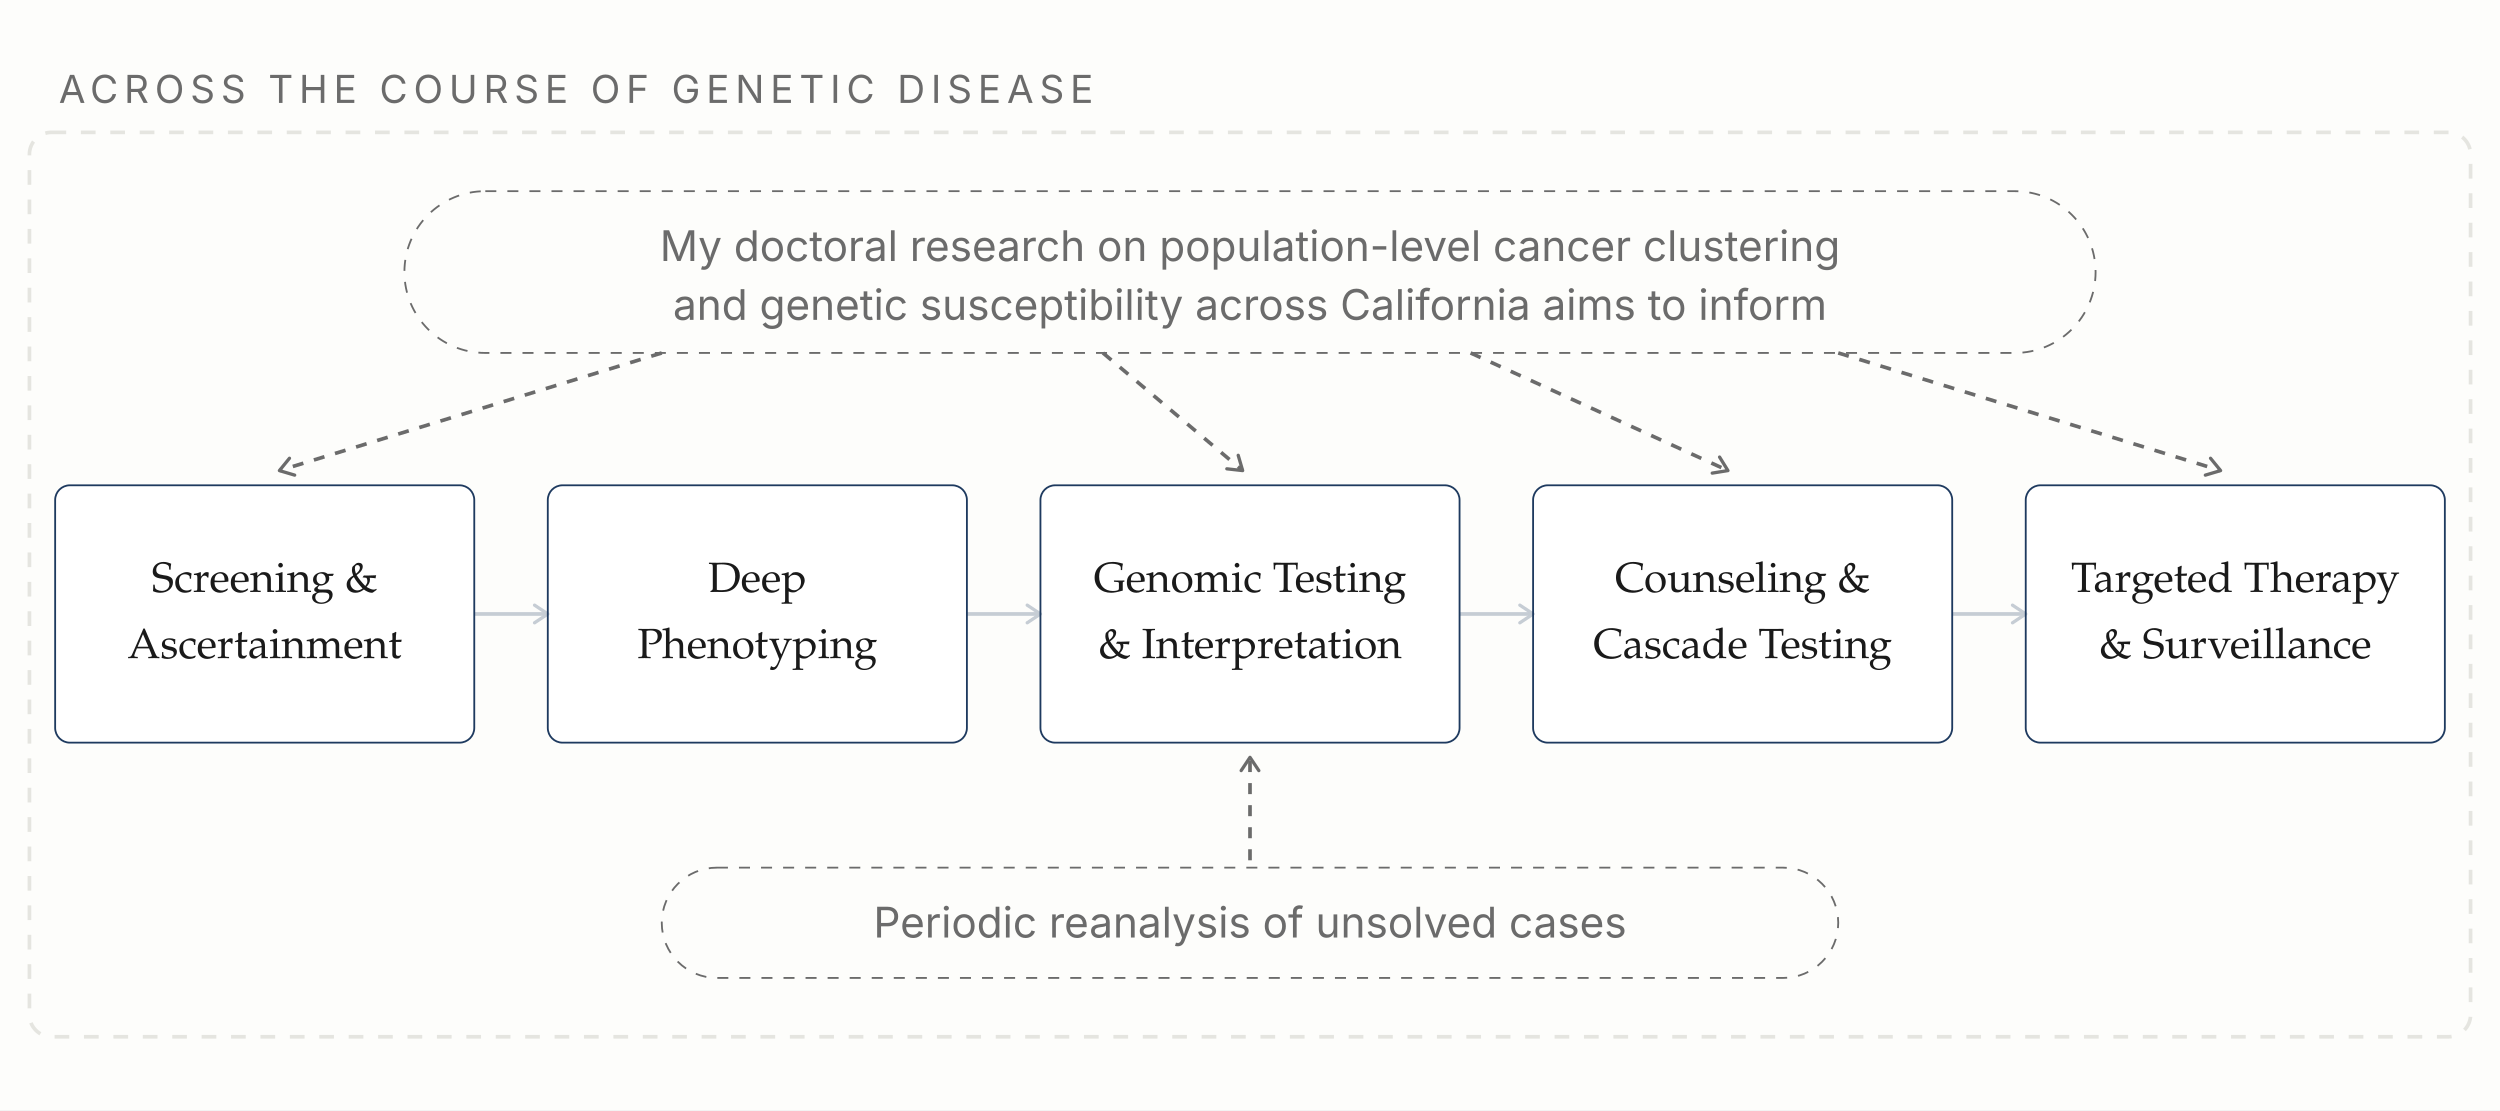
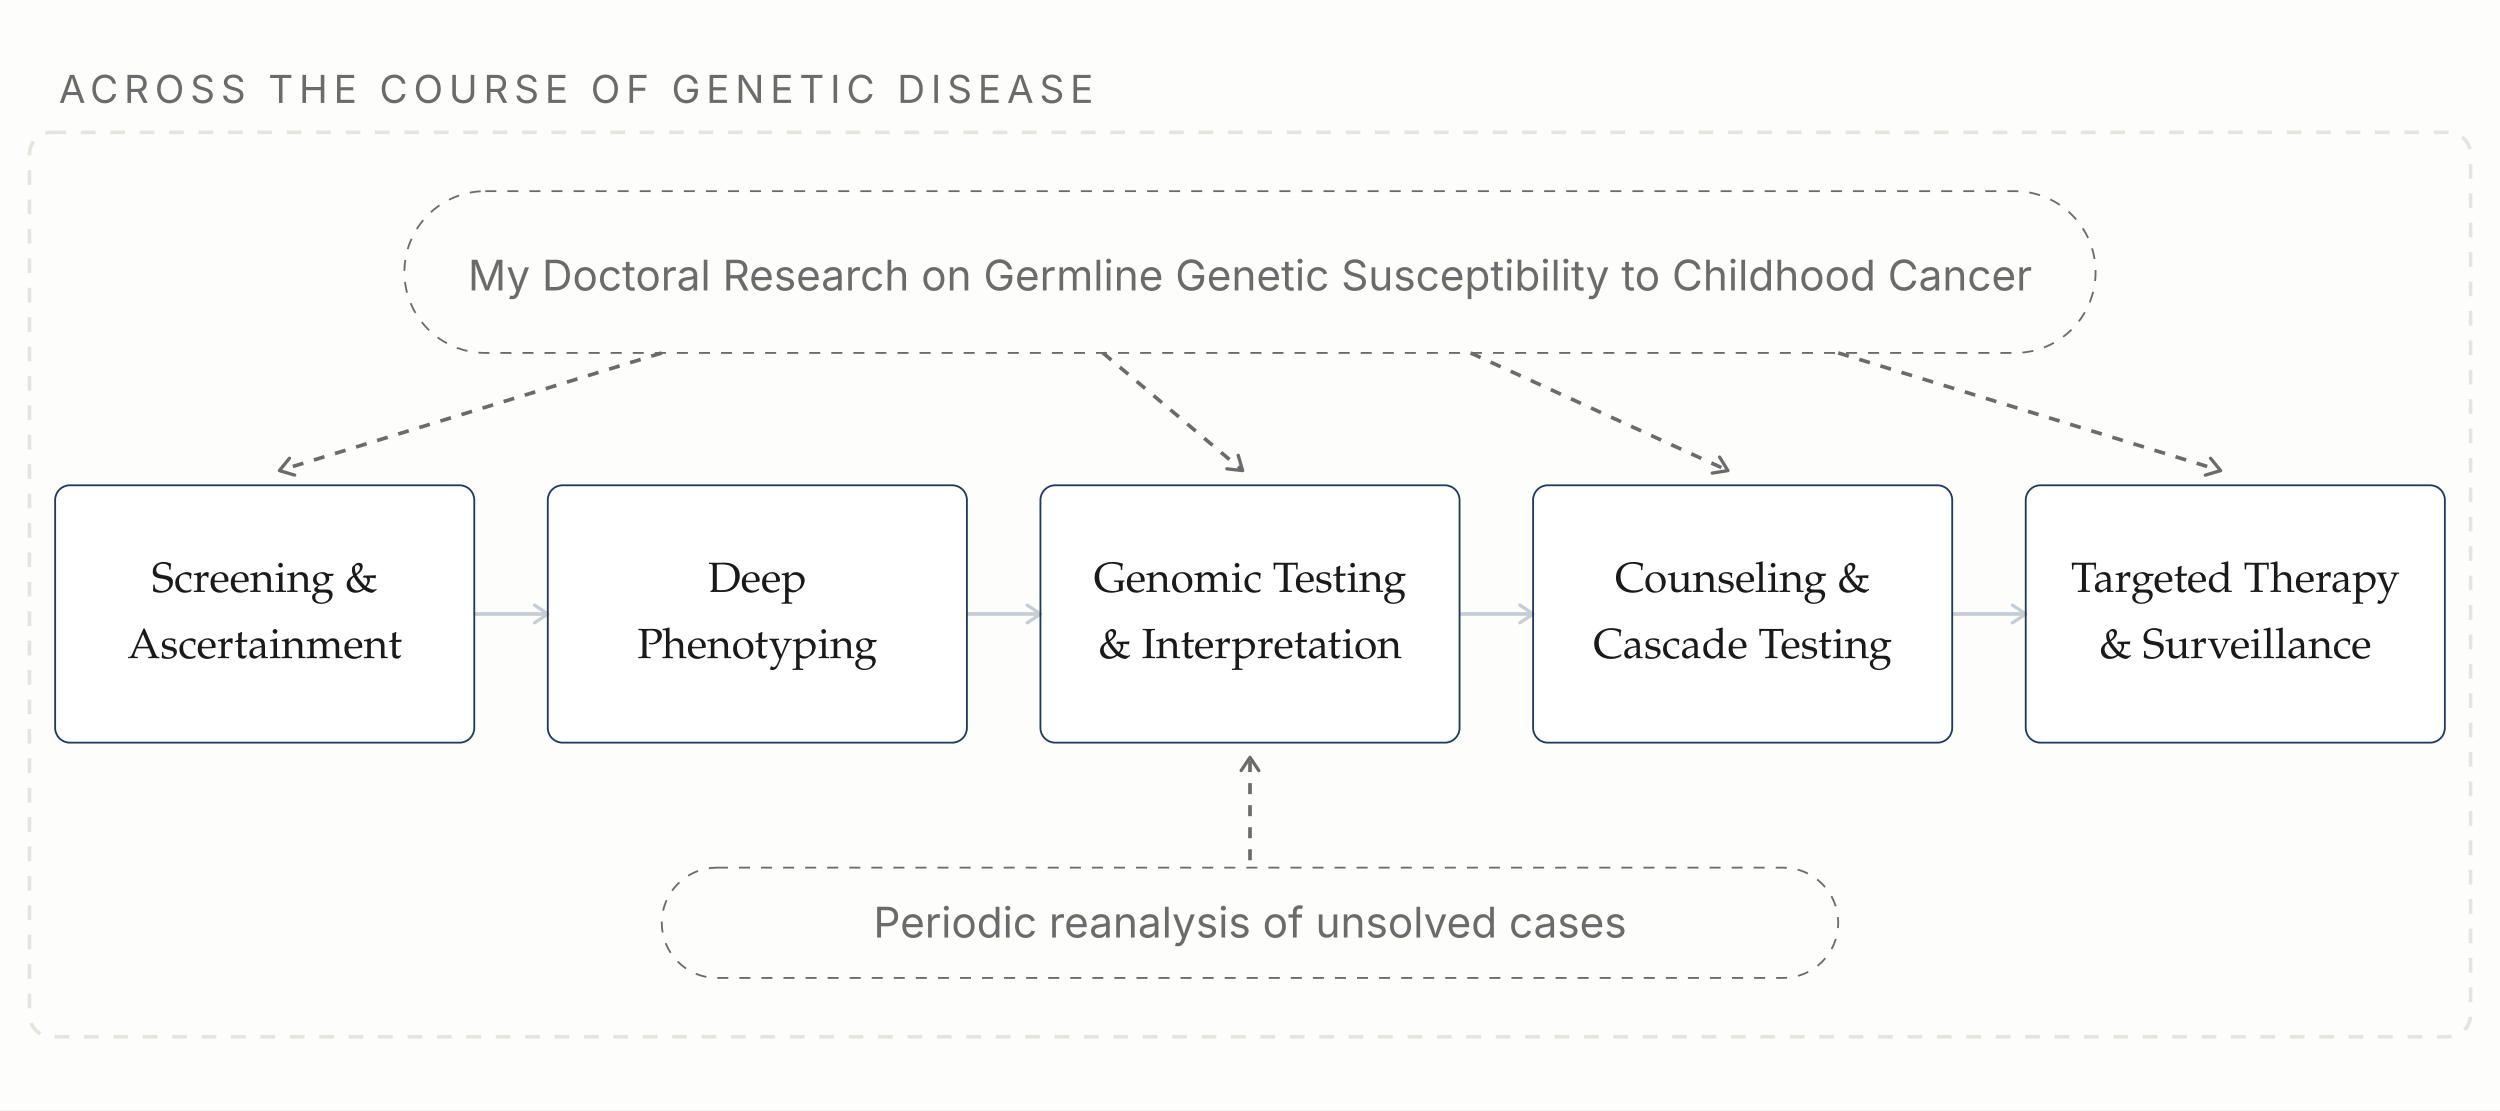
- <svg xmlns="http://www.w3.org/2000/svg" viewBox="0 0 680 302" width="680" height="302" role="img" aria-label="The course of genetic disease, shown as five stages in sequence: screening and ascertainment, deep phenotyping, genomic testing and interpretation, counseling and cascade testing, and targeted therapy and surveillance. Above the sequence, a note reads that my doctoral research on population-level cancer clustering and genetic susceptibility across California aims to inform, with four arrows pointing to screening and ascertainment, genomic testing and interpretation, counseling and cascade testing, and targeted therapy and surveillance. Below the sequence, a feedback loop shows periodic reanalysis of unsolved cases returning to the testing and interpretation stage.">
+ <svg xmlns="http://www.w3.org/2000/svg" viewBox="0 0 680 302" width="680" height="302" role="img" aria-label="The course of genetic disease, shown as five stages in sequence: screening and ascertainment, deep phenotyping, genomic testing and interpretation, counseling and cascade testing, and targeted therapy and surveillance. Above the sequence, a note reads “My Doctoral Research on Germline Genetic Susceptibility to Childhood Cancer”, with four arrows pointing to screening and ascertainment, genomic testing and interpretation, counseling and cascade testing, and targeted therapy and surveillance. Below the sequence, a feedback loop shows periodic reanalysis of unsolved cases returning to the testing and interpretation stage.">
  <defs>
    <marker id="arrow" viewBox="0 0 10 10" refX="8" refY="5" markerWidth="6" markerHeight="6" orient="auto-start-reverse">
      <path d="M2 1L8 5L2 9" fill="none" stroke="#1e3a5f" stroke-width="1.5" stroke-linecap="round" stroke-linejoin="round" />
    </marker>
    <marker id="arrowMuted" viewBox="0 0 10 10" refX="8" refY="5" markerWidth="6" markerHeight="6" orient="auto-start-reverse">
      <path d="M2 1L8 5L2 9" fill="none" stroke="#6b6b6b" stroke-width="1.5" stroke-linecap="round" stroke-linejoin="round" />
    </marker>
  </defs>
  <style>
    .serif { font-family: "Iowan Old Style","Palatino Linotype",Palatino,Georgia,serif; }
    .sans  { font-family: -apple-system, BlinkMacSystemFont, "Segoe UI", sans-serif; }
    .band  { font-size: 10.5px; fill: #6b6b6b; letter-spacing: 1.6px; }
    .container { fill: none; stroke: #e5e5e0; stroke-width: 1; stroke-dasharray: 4 4; }
    .note { fill: #fdfdfb; stroke: #6b6b6b; stroke-width: 0.5; stroke-dasharray: 3 3; }
    .note-text { font-size: 11.5px; fill: #6b6b6b; }

    /* five stages, illuminating in sequence */
    .st rect {
      fill: #ffffff; stroke: #1e3a5f; stroke-width: 0.5;
      animation: stageOn 10s ease-in-out infinite;
    }
    .st text {
      font-size: 11.5px; fill: #1a1a1a;
      animation: stageText 10s ease-in-out infinite;
    }
    .s2 rect, .s2 text { animation-delay: 2s; }
    .s3 rect, .s3 text { animation-delay: 4s; }
    .s4 rect, .s4 text { animation-delay: 6s; }
    .s5 rect, .s5 text { animation-delay: 8s; }

    @keyframes stageOn {
      0%, 1%    { fill: #ffffff; }
      4%, 17%   { fill: #1e3a5f; }
      20%, 100% { fill: #ffffff; }
    }
    @keyframes stageText {
      0%, 1%    { fill: #1a1a1a; }
      4%, 17%   { fill: #ffffff; }
      20%, 100% { fill: #1a1a1a; }
    }

    /* hand-off arrows, brightening between stages */
    .arr {
      stroke: #1e3a5f; stroke-width: 1; fill: none; opacity: 0.25;
      animation: arrowOn 10s ease-in-out infinite;
    }
    .a1 { animation-delay: 1.6s; }
    .a2 { animation-delay: 3.6s; }
    .a3 { animation-delay: 5.6s; }
    .a4 { animation-delay: 7.6s; }

    @keyframes arrowOn {
      0%, 2%    { opacity: 0.25; }
      6%, 13%   { opacity: 1; }
      17%, 100% { opacity: 0.25; }
    }

    /* dashed inputs: research feeding in, reanalysis feeding back */
    .feed {
      stroke: #6b6b6b; stroke-width: 1; fill: none;
      stroke-dasharray: 3 3;
      animation: march 0.9s linear infinite;
    }
    .f2 { animation-delay: 0.22s; }
    .f3 { animation-delay: 0.44s; }
    .f4 { animation-delay: 0.66s; }
    @keyframes march { to { stroke-dashoffset: -6; } }

    @media (prefers-reduced-motion: reduce) {
      .st rect, .st text, .arr, .feed { animation: none; }
      .arr { opacity: 0.8; }
    }
  </style>
  <rect x="0" y="0" width="680" height="302" fill="#fdfdfb" />
  <text class="sans band" x="16" y="28">ACROSS THE COURSE OF GENETIC DISEASE</text>
  <rect class="container" x="8" y="36" width="664" height="246" rx="6" />
  <rect class="note" x="110" y="52" width="460" height="44" rx="22" />
-   <text class="sans note-text" x="340" y="71" text-anchor="middle">My doctoral research on population-level cancer clustering</text>
-   <text class="sans note-text" x="340" y="87" text-anchor="middle">and genetic susceptibility across California aims to inform</text>
+   <text class="sans note-text" x="340" y="79" text-anchor="middle">My Doctoral Research on Germline Genetic Susceptibility to Childhood Cancer</text>
  <line class="feed f1" x1="180" y1="96" x2="76" y2="128" marker-end="url(#arrowMuted)" />
  <line class="feed f2" x1="300" y1="96" x2="338" y2="128" marker-end="url(#arrowMuted)" />
  <line class="feed f3" x1="400" y1="96" x2="470" y2="128" marker-end="url(#arrowMuted)" />
  <line class="feed f4" x1="500" y1="96" x2="604" y2="128" marker-end="url(#arrowMuted)" />
  <g class="st s1">
    <rect x="15" y="132" width="114" height="70" rx="4" />
    <text class="serif" x="72" y="161" text-anchor="middle">Screening &amp;</text>
    <text class="serif" x="72" y="179" text-anchor="middle">Ascertainment</text>
  </g>
  <g class="st s2">
    <rect x="149" y="132" width="114" height="70" rx="4" />
    <text class="serif" x="206" y="161" text-anchor="middle">Deep</text>
    <text class="serif" x="206" y="179" text-anchor="middle">Phenotyping</text>
  </g>
  <g class="st s3">
    <rect x="283" y="132" width="114" height="70" rx="4" />
    <text class="serif" x="340" y="161" text-anchor="middle">Genomic Testing</text>
    <text class="serif" x="340" y="179" text-anchor="middle">&amp; Interpretation</text>
  </g>
  <g class="st s4">
    <rect x="417" y="132" width="114" height="70" rx="4" />
    <text class="serif" x="474" y="161" text-anchor="middle">Counseling &amp;</text>
    <text class="serif" x="474" y="179" text-anchor="middle">Cascade Testing</text>
  </g>
  <g class="st s5">
    <rect x="551" y="132" width="114" height="70" rx="4" />
    <text class="serif" x="608" y="161" text-anchor="middle">Targeted Therapy</text>
    <text class="serif" x="608" y="179" text-anchor="middle">&amp; Surveillance</text>
  </g>
  <line class="arr a1" x1="129" y1="167" x2="149" y2="167" marker-end="url(#arrow)" />
  <line class="arr a2" x1="263" y1="167" x2="283" y2="167" marker-end="url(#arrow)" />
  <line class="arr a3" x1="397" y1="167" x2="417" y2="167" marker-end="url(#arrow)" />
  <line class="arr a4" x1="531" y1="167" x2="551" y2="167" marker-end="url(#arrow)" />
  <rect class="note" x="180" y="236" width="320" height="30" rx="15" />
  <text class="sans note-text" x="340" y="255" text-anchor="middle">Periodic reanalysis of unsolved cases</text>
  <line class="feed" x1="340" y1="234" x2="340" y2="206" marker-end="url(#arrowMuted)" />
</svg>
